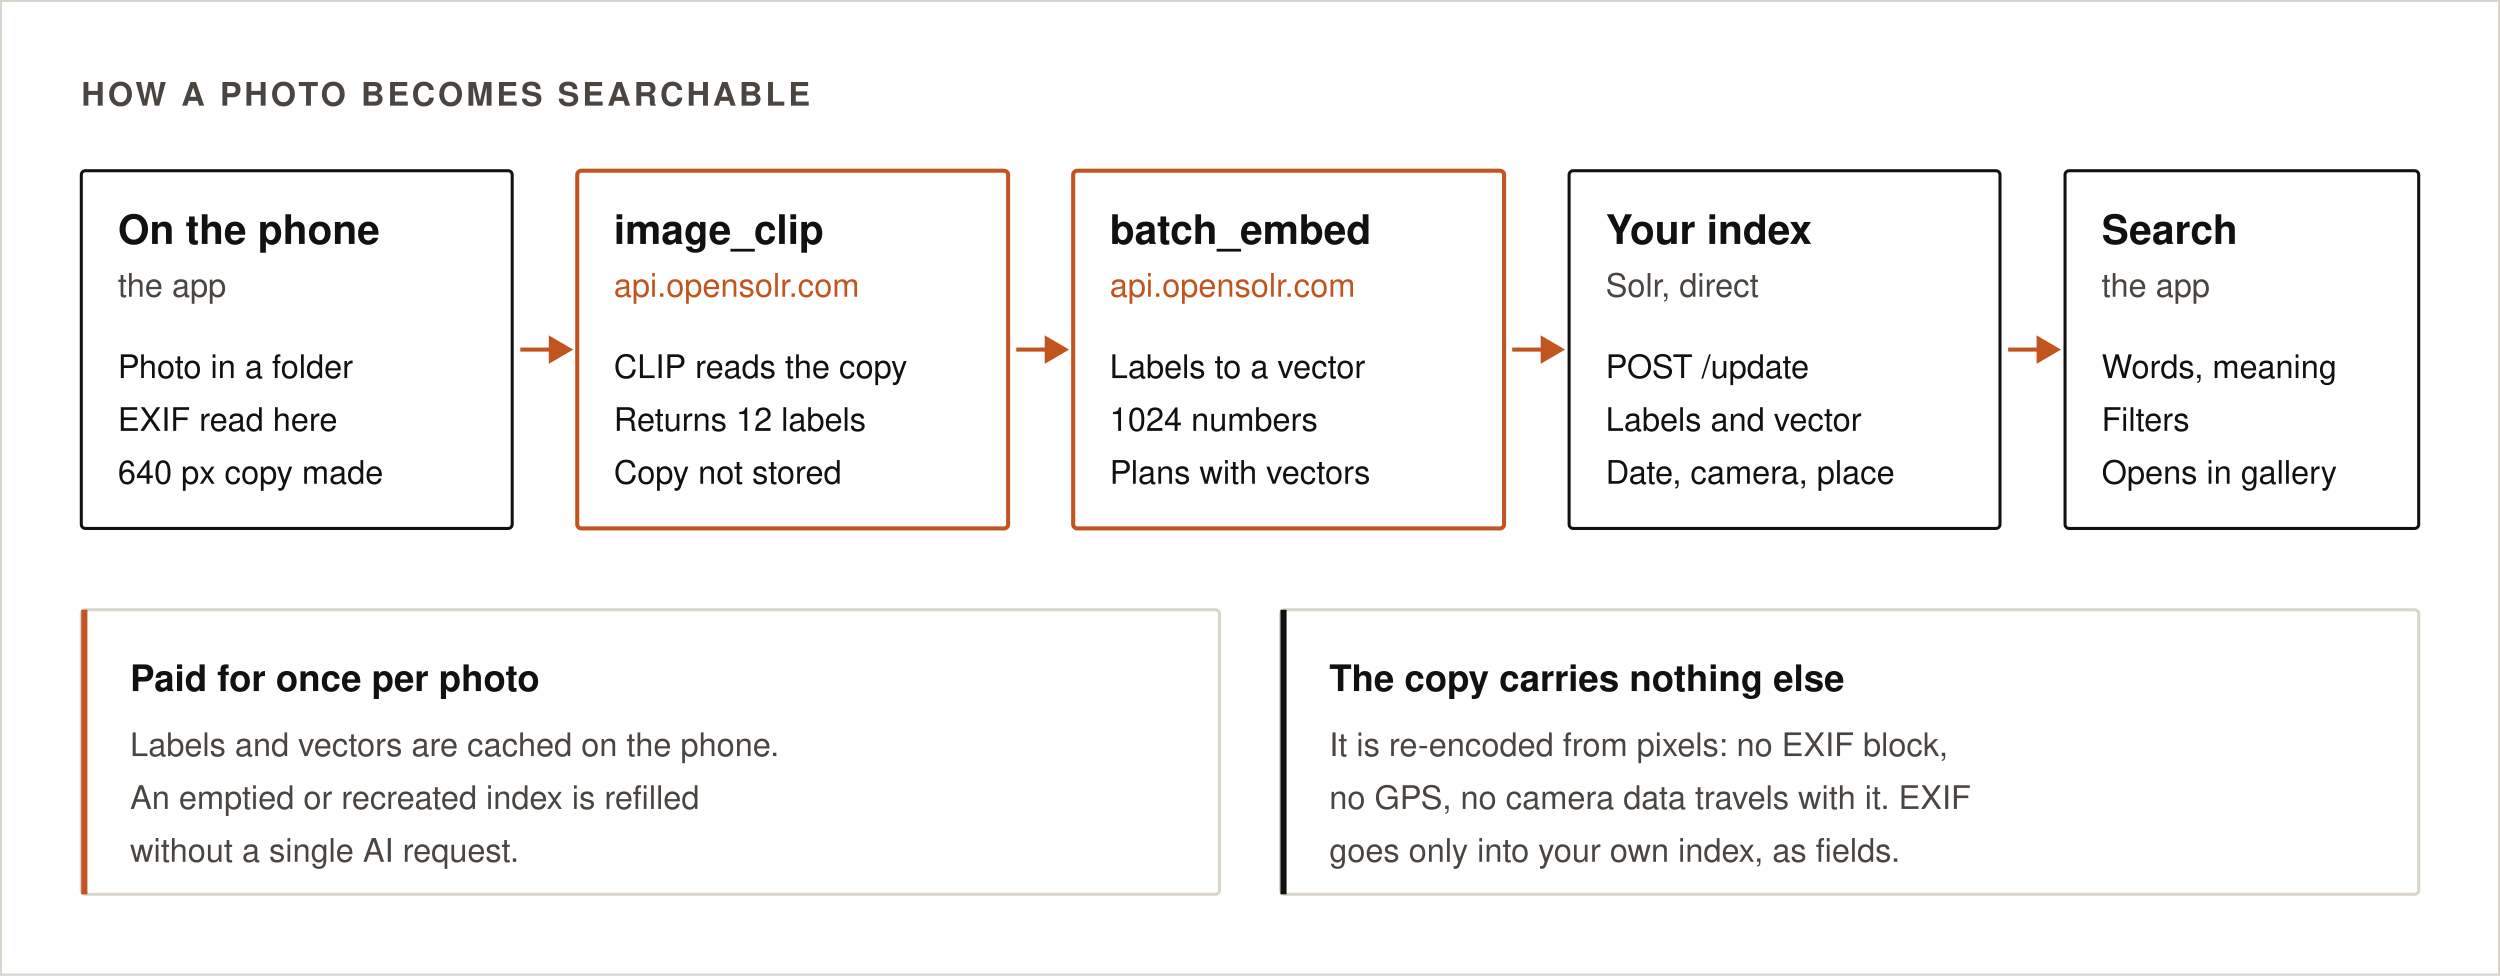
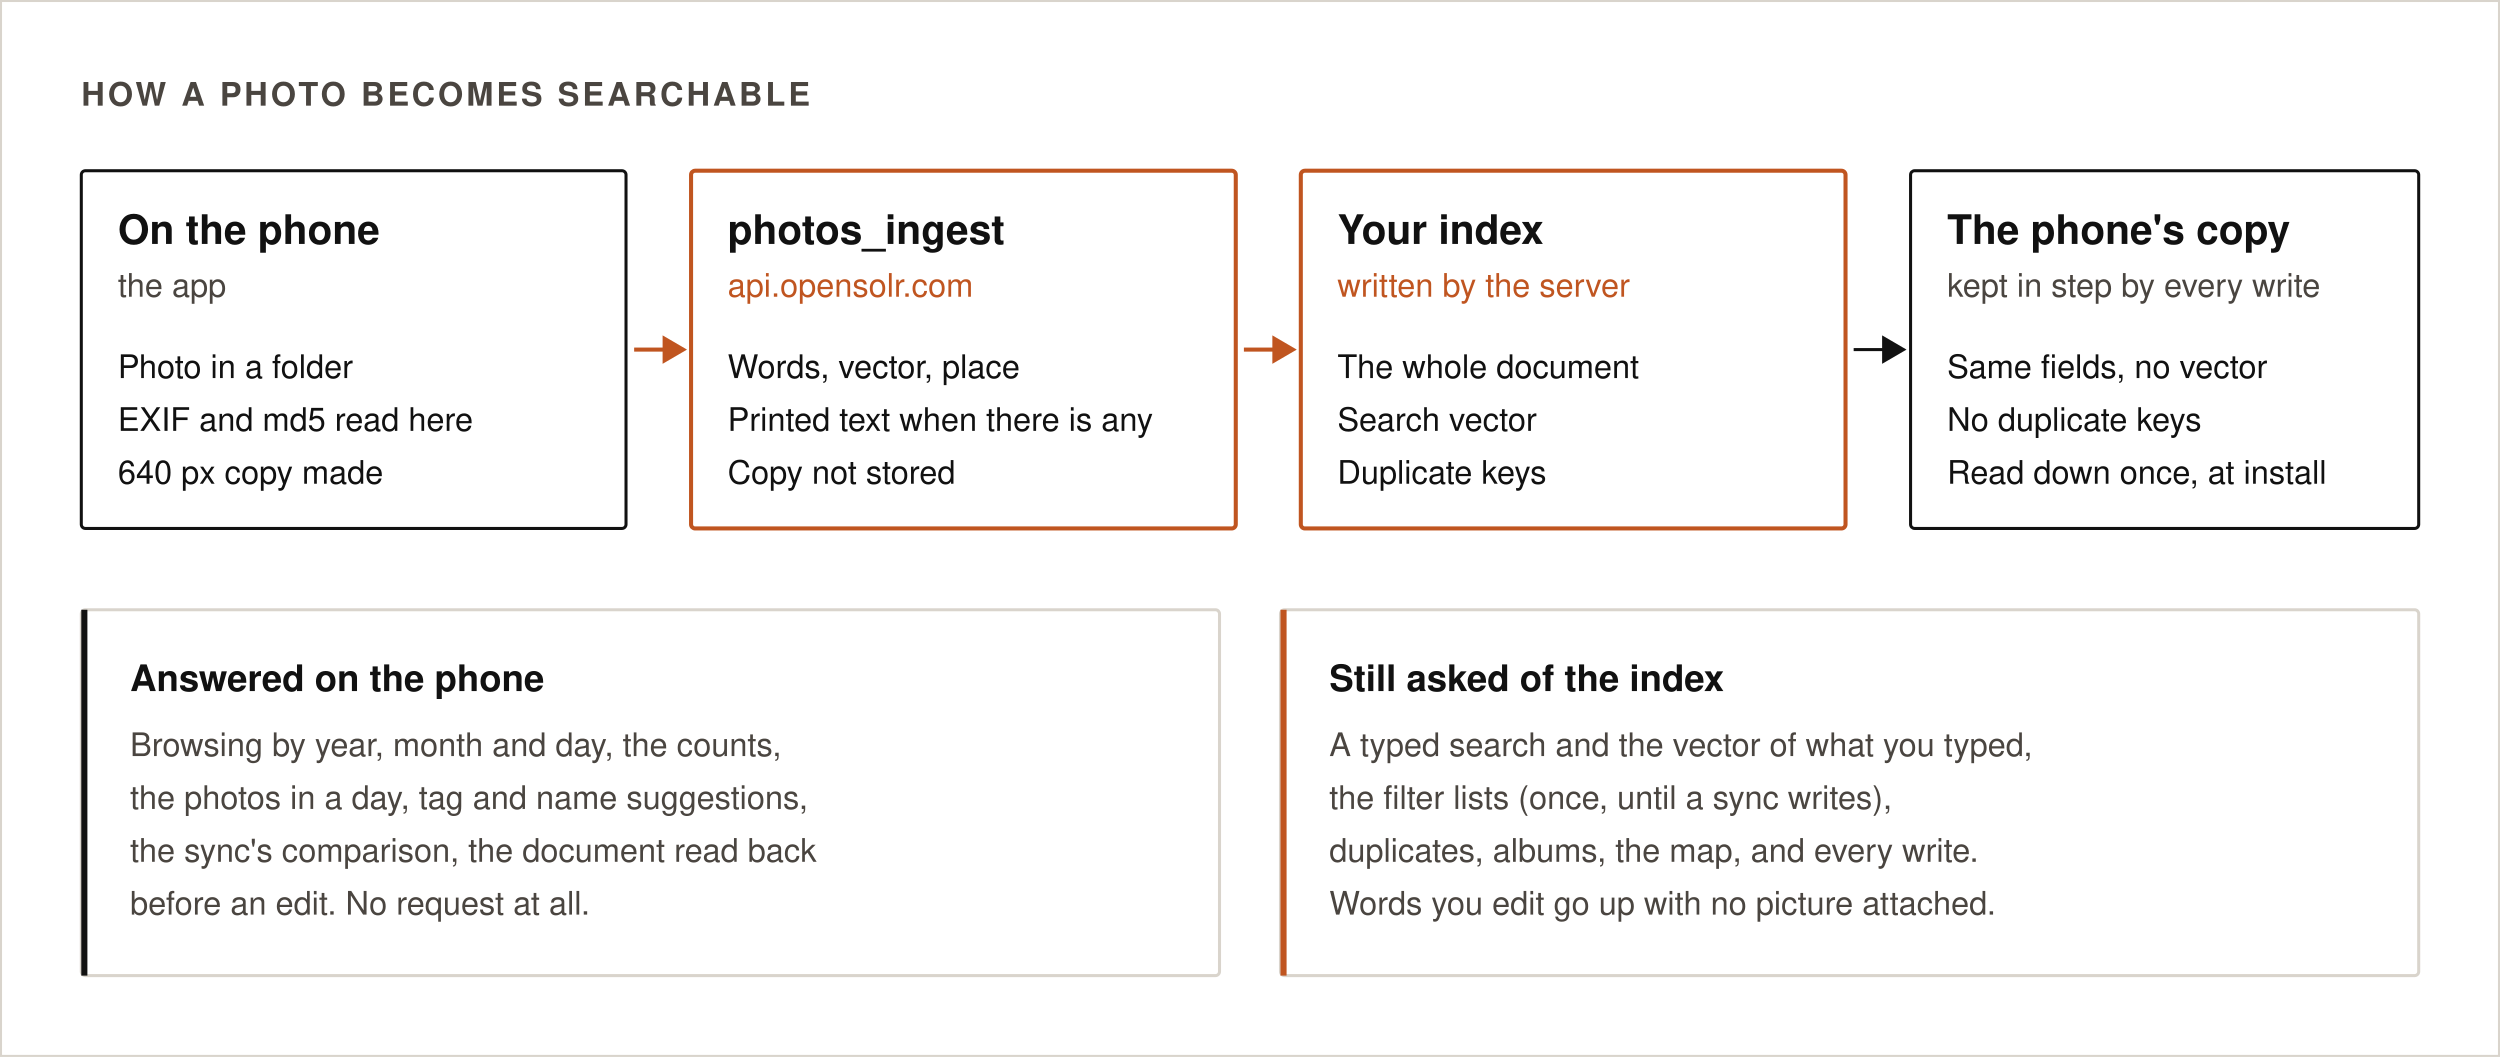
- <svg xmlns="http://www.w3.org/2000/svg" viewBox="0 0 1230 480" role="img" aria-label="How a photo becomes searchable: phone, image_clip, batch_embed, your index, search">
-   <rect x="0.5" y="0.5" width="1229" height="479" fill="#ffffff" stroke="#d9d4cc" />
+ <svg xmlns="http://www.w3.org/2000/svg" viewBox="0 0 1230 520" role="img" aria-label="How a photo becomes searchable: the phone, photos_ingest, your index, the phone's copy of the index, browsing and search">
+   <rect x="0.5" y="0.5" width="1229" height="519" fill="#ffffff" stroke="#d9d4cc" />
  <g font-family="'Space Grotesk', 'Segoe UI', Helvetica, Arial, sans-serif">
    <text x="40" y="52" font-size="16" font-weight="700" letter-spacing="1.5" fill="#4a4540">HOW A PHOTO BECOMES SEARCHABLE</text>
-     <rect x="40" y="84" width="212" height="176" rx="2" fill="#ffffff" stroke="#111111" stroke-width="1.5" />
+     <rect x="40" y="84" width="268" height="176" rx="2" fill="#ffffff" stroke="#111111" stroke-width="1.5" />
    <text x="58" y="120" font-size="20" font-weight="700" fill="#111111">On the phone</text>
    <text x="58" y="146" font-size="16" fill="#4a4540">the app</text>
    <text x="58" y="186" font-size="16" fill="#111111">Photo in a folder</text>
-     <text x="58" y="212" font-size="16" fill="#111111">EXIF read here</text>
+     <text x="58" y="212" font-size="16" fill="#111111">EXIF and md5 read here</text>
    <text x="58" y="238" font-size="16" fill="#111111">640 px copy made</text>
-     <line x1="256" y1="172" x2="276" y2="172" stroke="#c05520" stroke-width="2" />
-     <path d="M282 172 L270 165 L270 179 Z" fill="#c05520" />
-     <rect x="284" y="84" width="212" height="176" rx="2" fill="#ffffff" stroke="#c05520" stroke-width="2" />
-     <text x="302" y="120" font-size="20" font-weight="700" fill="#111111">image_clip</text>
-     <text x="302" y="146" font-size="16" fill="#c05520">api.opensolr.com</text>
-     <text x="302" y="186" font-size="16" fill="#111111">CLIP reads the copy</text>
-     <text x="302" y="212" font-size="16" fill="#111111">Returns 12 labels</text>
-     <text x="302" y="238" font-size="16" fill="#111111">Copy not stored</text>
-     <line x1="500" y1="172" x2="520" y2="172" stroke="#c05520" stroke-width="2" />
-     <path d="M526 172 L514 165 L514 179 Z" fill="#c05520" />
-     <rect x="528" y="84" width="212" height="176" rx="2" fill="#ffffff" stroke="#c05520" stroke-width="2" />
-     <text x="546" y="120" font-size="20" font-weight="700" fill="#111111">batch_embed</text>
-     <text x="546" y="146" font-size="16" fill="#c05520">api.opensolr.com</text>
-     <text x="546" y="186" font-size="16" fill="#111111">Labels to a vector</text>
-     <text x="546" y="212" font-size="16" fill="#111111">1024 numbers</text>
-     <text x="546" y="238" font-size="16" fill="#111111">Plans with vectors</text>
-     <line x1="744" y1="172" x2="764" y2="172" stroke="#c05520" stroke-width="2" />
-     <path d="M770 172 L758 165 L758 179 Z" fill="#c05520" />
-     <rect x="772" y="84" width="212" height="176" rx="2" fill="#ffffff" stroke="#111111" stroke-width="1.5" />
-     <text x="790" y="120" font-size="20" font-weight="700" fill="#111111">Your index</text>
-     <text x="790" y="146" font-size="16" fill="#4a4540">Solr, direct</text>
-     <text x="790" y="186" font-size="16" fill="#111111">POST /update</text>
-     <text x="790" y="212" font-size="16" fill="#111111">Labels and vector</text>
-     <text x="790" y="238" font-size="16" fill="#111111">Date, camera, place</text>
-     <line x1="988" y1="172" x2="1008" y2="172" stroke="#c05520" stroke-width="2" />
-     <path d="M1014 172 L1002 165 L1002 179 Z" fill="#c05520" />
-     <rect x="1016" y="84" width="174" height="176" rx="2" fill="#ffffff" stroke="#111111" stroke-width="1.5" />
-     <text x="1034" y="120" font-size="20" font-weight="700" fill="#111111">Search</text>
-     <text x="1034" y="146" font-size="16" fill="#4a4540">the app</text>
-     <text x="1034" y="186" font-size="16" fill="#111111">Words, meaning</text>
-     <text x="1034" y="212" font-size="16" fill="#111111">Filters</text>
-     <text x="1034" y="238" font-size="16" fill="#111111">Opens in gallery</text>
-     <rect x="40" y="300" width="560" height="140" rx="2" fill="#ffffff" stroke="#d9d4cc" stroke-width="1.5" />
-     <rect x="40" y="300" width="3" height="140" fill="#c05520" />
-     <text x="64" y="340" font-size="18" font-weight="700" fill="#111111">Paid for once per photo</text>
-     <text x="64" y="372" font-size="16" fill="#4a4540">Labels and vectors are cached on the phone.</text>
-     <text x="64" y="398" font-size="16" fill="#4a4540">An emptied or recreated index is refilled</text>
-     <text x="64" y="424" font-size="16" fill="#4a4540">without a single AI request.</text>
-     <rect x="630" y="300" width="560" height="140" rx="2" fill="#ffffff" stroke="#d9d4cc" stroke-width="1.5" />
-     <rect x="630" y="300" width="3" height="140" fill="#111111" />
-     <text x="654" y="340" font-size="18" font-weight="700" fill="#111111">The copy carries nothing else</text>
-     <text x="654" y="372" font-size="16" fill="#4a4540">It is re-encoded from pixels: no EXIF block,</text>
-     <text x="654" y="398" font-size="16" fill="#4a4540">no GPS, no camera data travels with it. EXIF</text>
-     <text x="654" y="424" font-size="16" fill="#4a4540">goes only into your own index, as fields.</text>
+     <line x1="312" y1="172" x2="332" y2="172" stroke="#c05520" stroke-width="2" />
+     <path d="M338 172 L326 165 L326 179 Z" fill="#c05520" />
+     <rect x="340" y="84" width="268" height="176" rx="2" fill="#ffffff" stroke="#c05520" stroke-width="2" />
+     <text x="358" y="120" font-size="20" font-weight="700" fill="#111111">photos_ingest</text>
+     <text x="358" y="146" font-size="16" fill="#c05520">api.opensolr.com</text>
+     <text x="358" y="186" font-size="16" fill="#111111">Words, vector, place</text>
+     <text x="358" y="212" font-size="16" fill="#111111">Printed text when there is any</text>
+     <text x="358" y="238" font-size="16" fill="#111111">Copy not stored</text>
+     <line x1="612" y1="172" x2="632" y2="172" stroke="#c05520" stroke-width="2" />
+     <path d="M638 172 L626 165 L626 179 Z" fill="#c05520" />
+     <rect x="640" y="84" width="268" height="176" rx="2" fill="#ffffff" stroke="#c05520" stroke-width="2" />
+     <text x="658" y="120" font-size="20" font-weight="700" fill="#111111">Your index</text>
+     <text x="658" y="146" font-size="16" fill="#c05520">written by the server</text>
+     <text x="658" y="186" font-size="16" fill="#111111">The whole document</text>
+     <text x="658" y="212" font-size="16" fill="#111111">Search vector</text>
+     <text x="658" y="238" font-size="16" fill="#111111">Duplicate keys</text>
+     <line x1="912" y1="172" x2="932" y2="172" stroke="#111111" stroke-width="1.5" />
+     <path d="M938 172 L926 165 L926 179 Z" fill="#111111" />
+     <rect x="940" y="84" width="250" height="176" rx="2" fill="#ffffff" stroke="#111111" stroke-width="1.5" />
+     <text x="958" y="120" font-size="20" font-weight="700" fill="#111111">The phone's copy</text>
+     <text x="958" y="146" font-size="16" fill="#4a4540">kept in step by every write</text>
+     <text x="958" y="186" font-size="16" fill="#111111">Same fields, no vector</text>
+     <text x="958" y="212" font-size="16" fill="#111111">No duplicate keys</text>
+     <text x="958" y="238" font-size="16" fill="#111111">Read down once, at install</text>
+     <rect x="40" y="300" width="560" height="180" rx="2" fill="#ffffff" stroke="#d9d4cc" stroke-width="1.5" />
+     <rect x="40" y="300" width="3" height="180" fill="#111111" />
+     <text x="64" y="340" font-size="18" font-weight="700" fill="#111111">Answered on the phone</text>
+     <text x="64" y="372" font-size="16" fill="#4a4540">Browsing by year, month and day, the counts,</text>
+     <text x="64" y="398" font-size="16" fill="#4a4540">the photos in a day, tag and name suggestions,</text>
+     <text x="64" y="424" font-size="16" fill="#4a4540">the sync's comparison, the document read back</text>
+     <text x="64" y="450" font-size="16" fill="#4a4540">before an edit. No request at all.</text>
+     <rect x="630" y="300" width="560" height="180" rx="2" fill="#ffffff" stroke="#d9d4cc" stroke-width="1.5" />
+     <rect x="630" y="300" width="3" height="180" fill="#c05520" />
+     <text x="654" y="340" font-size="18" font-weight="700" fill="#111111">Still asked of the index</text>
+     <text x="654" y="372" font-size="16" fill="#4a4540">A typed search and the vector of what you typed,</text>
+     <text x="654" y="398" font-size="16" fill="#4a4540">the filter lists (once, until a sync writes),</text>
+     <text x="654" y="424" font-size="16" fill="#4a4540">duplicates, albums, the map, and every write.</text>
+     <text x="654" y="450" font-size="16" fill="#4a4540">Words you edit go up with no picture attached.</text>
  </g>
</svg>
